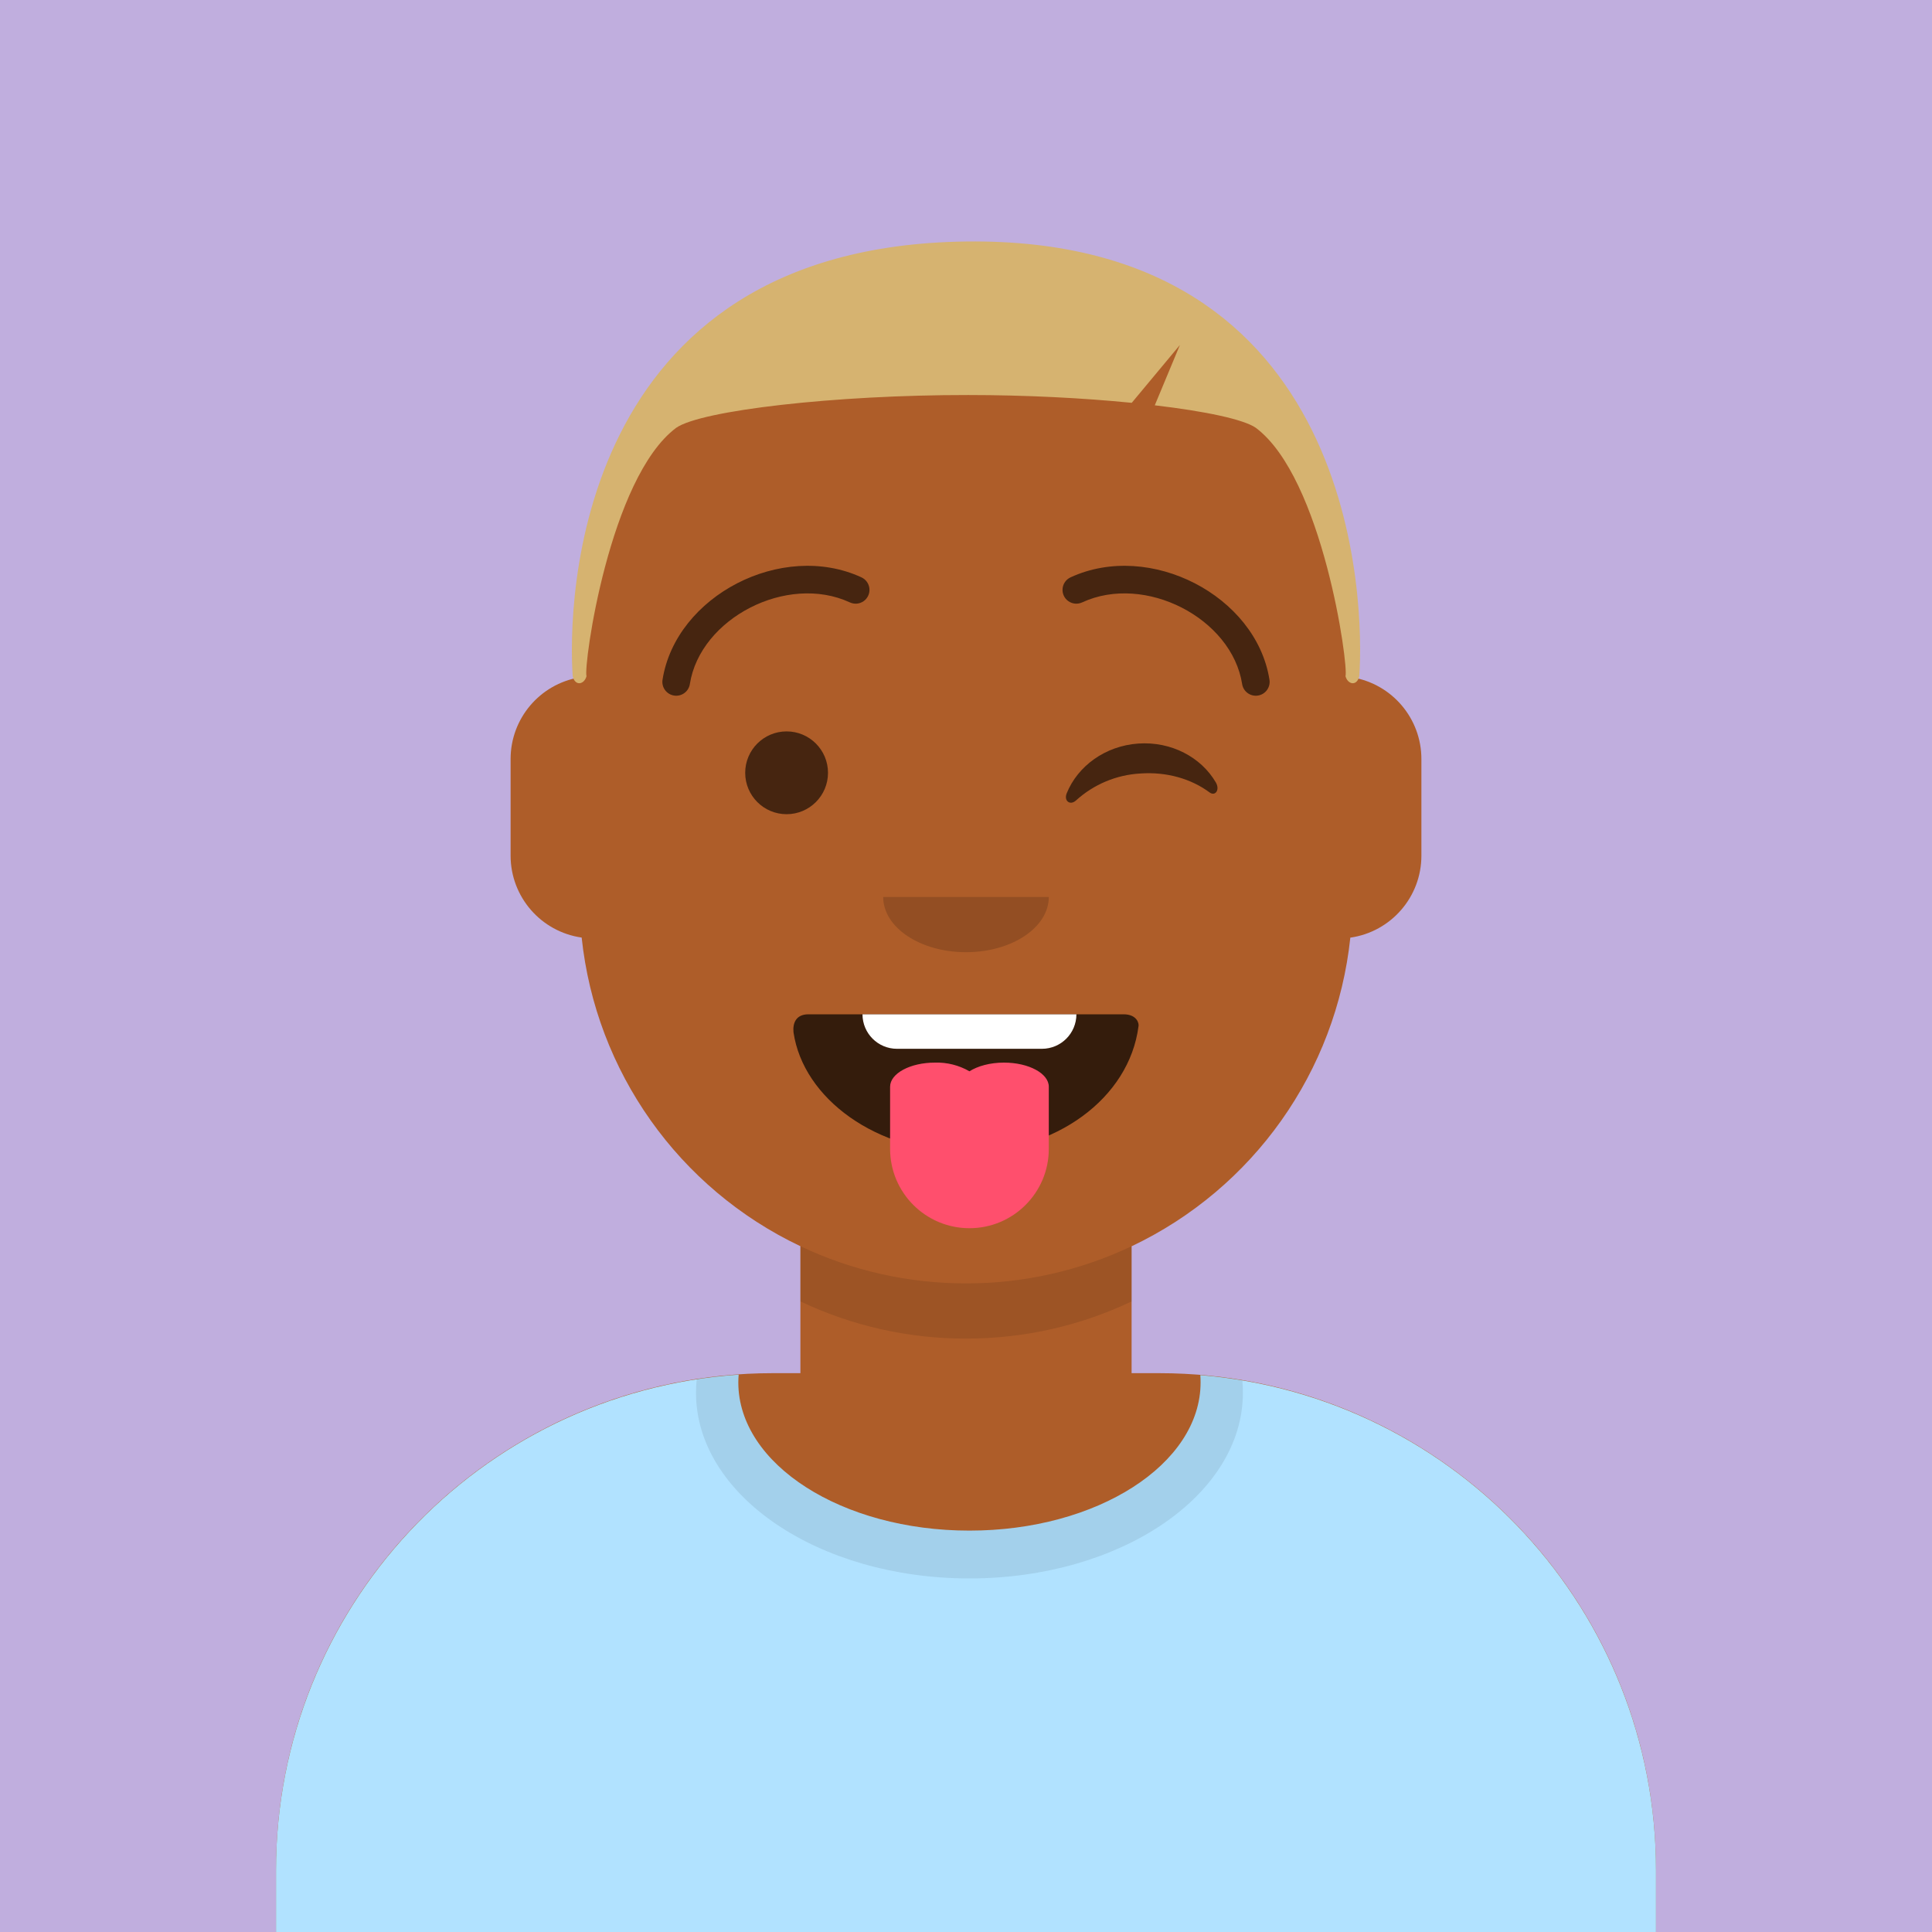
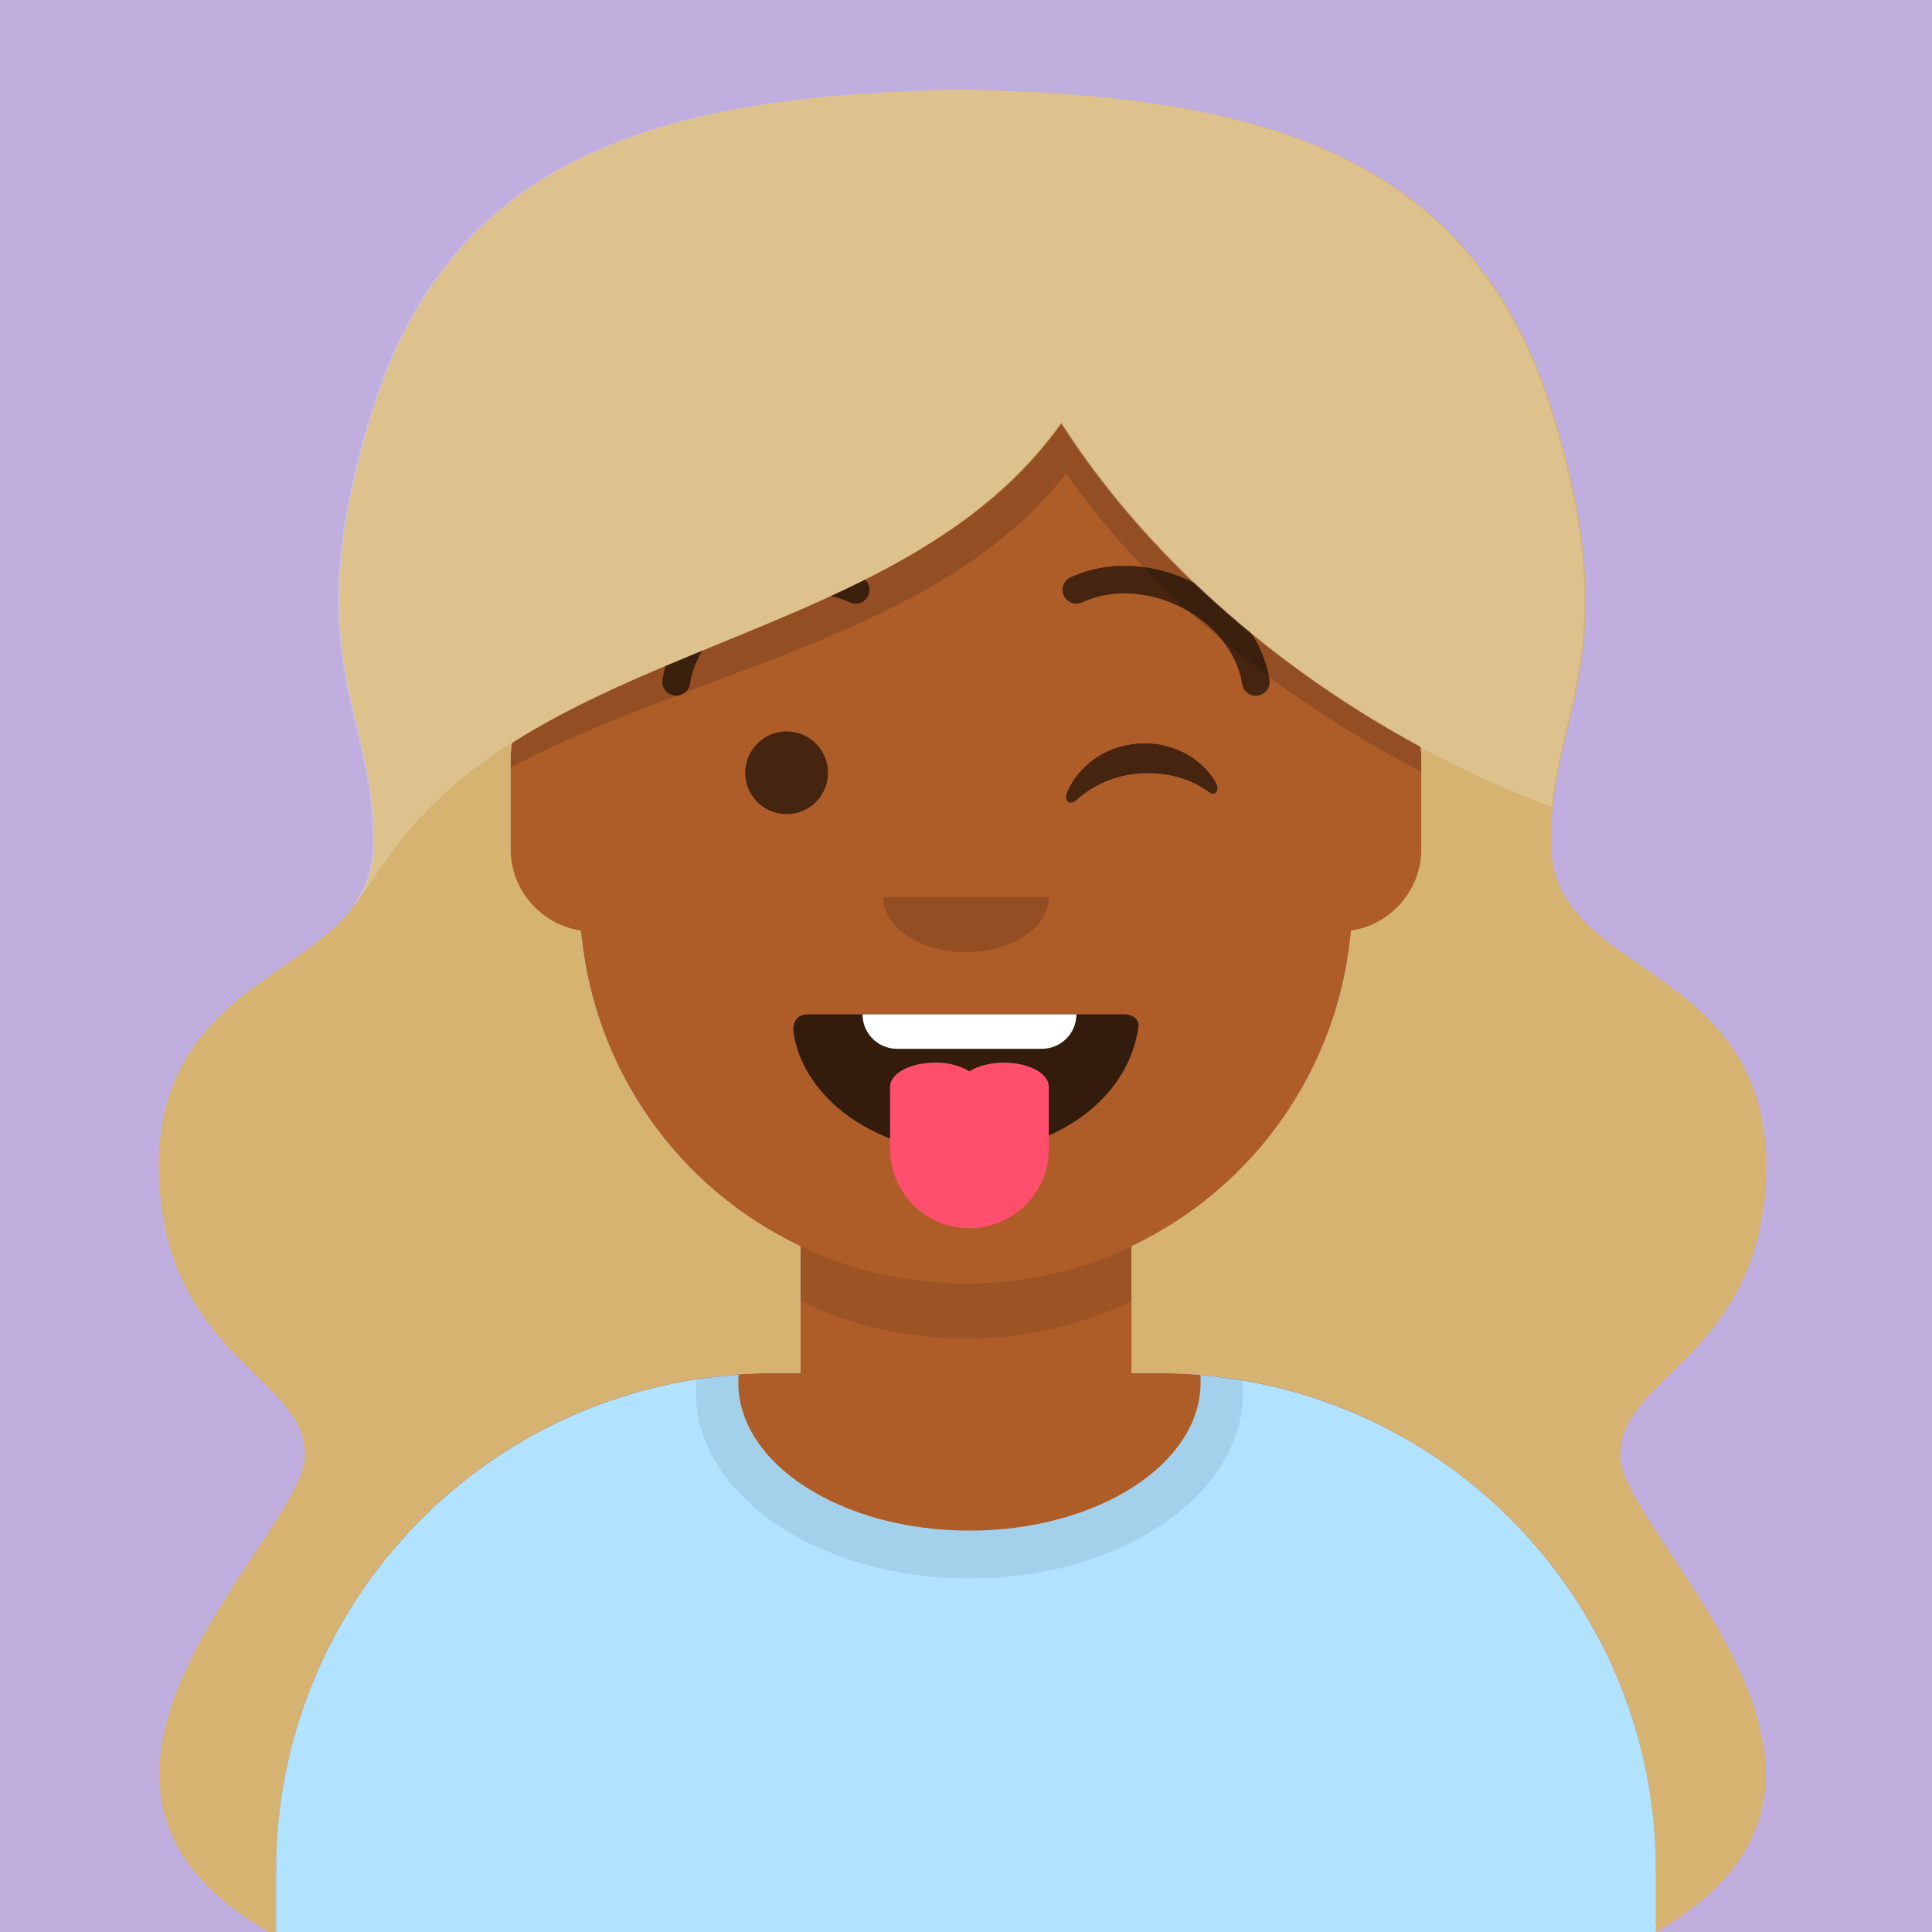
<svg xmlns="http://www.w3.org/2000/svg" viewBox="0 0 280 280" fill="none" shape-rendering="auto">
  <mask id="viewboxMask">
    <rect width="280" height="280" rx="0" ry="0" x="0" y="0" fill="#fff" />
  </mask>
  <g mask="url(#viewboxMask)">
    <rect fill="#c0aede" width="280" height="280" x="0" y="0" />
    <g transform="translate(8)">
      <path d="M132 36a56 56 0 0 0-56 56v6.17A12 12 0 0 0 66 110v14a12 12 0 0 0 10.3 11.88 56.04 56.04 0 0 0 31.7 44.73v18.4h-4a72 72 0 0 0-72 72v9h200v-9a72 72 0 0 0-72-72h-4v-18.39a56.04 56.04 0 0 0 31.7-44.73A12 12 0 0 0 198 124v-14a12 12 0 0 0-10-11.83V92a56 56 0 0 0-56-56Z" fill="#ae5d29" />
      <path d="M108 180.61v8a55.79 55.79 0 0 0 24 5.39c8.59 0 16.73-1.93 24-5.39v-8a55.79 55.79 0 0 1-24 5.39 55.79 55.79 0 0 1-24-5.39Z" fill="#000" fill-opacity=".1" />
      <g transform="translate(0 170)">
        <path d="M132.5 51.83c18.5 0 33.5-9.62 33.5-21.48 0-.36-.01-.7-.04-1.06A72 72 0 0 1 232 101.04V110H32v-8.95a72 72 0 0 1 67.05-71.83c-.03.37-.05.75-.05 1.13 0 11.86 15 21.48 33.5 21.48Z" fill="#b1e2ff" />
        <path d="M132.5 58.76c21.89 0 39.63-12.05 39.63-26.91 0-.6-.02-1.2-.08-1.8-2-.33-4.03-.59-6.1-.76.04.35.05.7.05 1.06 0 11.86-15 21.48-33.5 21.48S99 42.2 99 30.35c0-.38.02-.76.05-1.13-2.06.14-4.08.36-6.08.67-.07.65-.1 1.3-.1 1.96 0 14.86 17.74 26.91 39.63 26.91Z" fill="#000" fill-opacity=".08" />
      </g>
      <g transform="translate(78 134)">
        <path fill-rule="evenodd" clip-rule="evenodd" d="M29 15.6C30.41 25.24 41.06 33 54 33c12.97 0 23.65-7.82 25-18.26.1-.4-.22-1.74-2.17-1.74H31.17c-1.79 0-2.3 1.24-2.17 2.6Z" fill="#000" fill-opacity=".7" />
        <path d="M70 13H39a5 5 0 0 0 5 5h21a5 5 0 0 0 5-5Z" fill="#fff" />
        <path d="M43 23.5a1.88 1.88 0 0 0 0 .13v8.87a11.5 11.5 0 1 0 23 0v-8.87a1.62 1.62 0 0 0 0-.13c0-1.93-2.91-3.5-6.5-3.5-2.01 0-3.8.5-5 1.26a9.45 9.45 0 0 0-5-1.26c-3.59 0-6.5 1.57-6.5 3.5Z" fill="#FF4F6D" />
      </g>
      <g transform="translate(104 122)">
        <path fill-rule="evenodd" clip-rule="evenodd" d="M16 8c0 4.42 5.37 8 12 8s12-3.58 12-8" fill="#000" fill-opacity=".16" />
      </g>
      <g transform="translate(76 90)">
        <g fill="#000" fill-opacity=".6">
          <path d="M36 22a6 6 0 1 1-12 0 6 6 0 0 1 12 0Z" />
          <path fill-rule="evenodd" clip-rule="evenodd" d="M70.6 24.96c1.59-3.92 5.55-6.86 10.37-7.2 4.8-.33 9.12 2 11.24 5.64.63 1.09-.1 2.06-.93 1.43-2.6-1.93-6.15-3-10-2.73A15.13 15.13 0 0 0 71.95 26c-.84.78-1.81.1-1.35-1.04Z" />
        </g>
      </g>
      <g transform="translate(76 82)">
        <path d="M15.98 17.13C17.48 7.6 30.06 1.1 39.16 5.3a2 2 0 1 0 1.68-3.63c-11.5-5.3-26.9 2.66-28.82 14.84a2 2 0 0 0 3.96.63ZM96.02 17.13C94.52 7.6 81.94 1.1 72.84 5.3a2 2 0 1 1-1.68-3.63c11.5-5.3 26.9 2.66 28.82 14.84a2 2 0 0 1-3.96.63Z" fill="#000" fill-opacity=".6" />
      </g>
      <g transform="translate(-1)">
-         <path d="M78 98c-.33 1.22-1.65 1.49-2 0-.72-10.3 0-62.27 57-63 57-.73 57.72 52.7 57 63-.35 1.49-1.67 1.22-2 0 .46-1.55-3.3-28.75-13-36-1.76-1.22-7.25-2.39-14.64-3.26L164 50l-6.98 8.38c-7.03-.7-15.36-1.13-23.7-1.13C114 57.23 94.61 59.48 91 62c-9.7 7.25-13.46 34.45-13 36Z" fill="#d6b370" />
+         <path d="M44.83 105.6c-.39-1.61-.77-3.24-1.13-4.92-1.95-9.23-2.95-20.22 2.89-39.67-6.9 22.99-4.25 34.15-1.76 44.58 1.23 5.2 2.43 10.2 2.37 16.4a15.44 15.44 0 0 0 0 0c.06-6.2-1.14-11.21-2.37-16.4ZM218.38 114.23c-.13.4-.16.8-.18 1.23l.18-1.23ZM218.05 116.81c-.11 1.09-.2 2.2-.23 3.35-29.04-10.76-54.94-29.62-70.32-51.55-12.1 15.62-31.96 23.04-51.63 30.4-17.38 6.5-34.62 12.94-46.2 24.94l1.09-1.5c11-14.6 28.76-21.88 46.7-29.24 18.82-7.71 37.82-15.5 49.39-31.9 15.4 24.1 41.81 44.65 71.16 55.63l.04-.12Z" fill="#000" fill-opacity=".16" />
+         <path d="M32 280h1v-9a72 72 0 0 1 72-72h4v-18.39a56.03 56.03 0 0 1-31.8-45.74A12 12 0 0 1 67 123v-13c0-.8.08-1.57.22-2.32 9.12-5.82 19.65-10.13 30.24-14.48 18.81-7.71 37.82-15.5 49.39-31.9C158.8 80 177.4 96.6 198.87 108.2c.08.59.13 1.19.13 1.8v13a12 12 0 0 1-10.2 11.87A56.03 56.03 0 0 1 157 180.6V199h4a72 72 0 0 1 72 72v9c24.41-13.94 15.86-33.21 6.28-48.46a303.17 303.17 0 0 0-4.07-6.27c-3.48-5.25-6.45-9.74-7.2-12.97-.1-.46-.17-.9-.18-1.3-.14-4.62 3.14-7.84 7.16-11.78 6.22-6.08 14.18-13.89 14.01-31.22-.51-15.83-9.8-22.25-18.1-28-6.93-4.78-13.17-9.1-13.1-18-.01-1.82.08-3.54.25-5.19.11-.4.13-.83.15-1.25v-.1c.45-3.44 1.2-6.62 1.98-9.87 2.55-10.72 5.3-22.23-2.38-46.59-2.9-9.12-6.97-16.5-12.1-22.46-14.12-16.42-36.35-22.04-64.9-23.29-2.55-.11-5.15-.19-7.8-.23V13h-1c-43.08.77-73.16 9.54-84.8 46-7.67 24.36-4.93 35.87-2.37 46.6 1.23 5.19 2.43 10.2 2.37 16.4.03 3.75-1.06 6.7-2.85 9.2-2.46 3.43-6.23 6.04-10.24 8.8-8.3 5.75-17.6 12.17-18.1 28-.17 17.33 7.8 25.14 14.01 31.22 4.03 3.94 7.32 7.16 7.17 11.78-.08 3.26-3.4 8.27-7.38 14.27-10.54 15.9-25.7 38.8 2.2 54.73Z" fill="#d6b370" />
+         <path fill-rule="evenodd" clip-rule="evenodd" d="M50.58 122.45c22.54-29.92 73.49-29.13 96.09-61.15 15.4 24.1 41.82 44.65 71.16 55.63.3-.86.08-1.85.37-2.7 2.15-14.14 9.14-24.37-.58-55.23-11.63-36.46-41.71-45.23-84.8-45.98l-1-.02c-43.08.77-73.16 9.54-84.8 46-11.38 36.16.17 44 0 63 .04 3.75-1.05 6.7-2.85 9.2.19.4 4.16-5.76 6.41-8.75Z" fill="#fff" fill-opacity=".2" />
      </g>
      <g transform="translate(49 72)" />
      <g transform="translate(62 42)" />
    </g>
  </g>
</svg>
